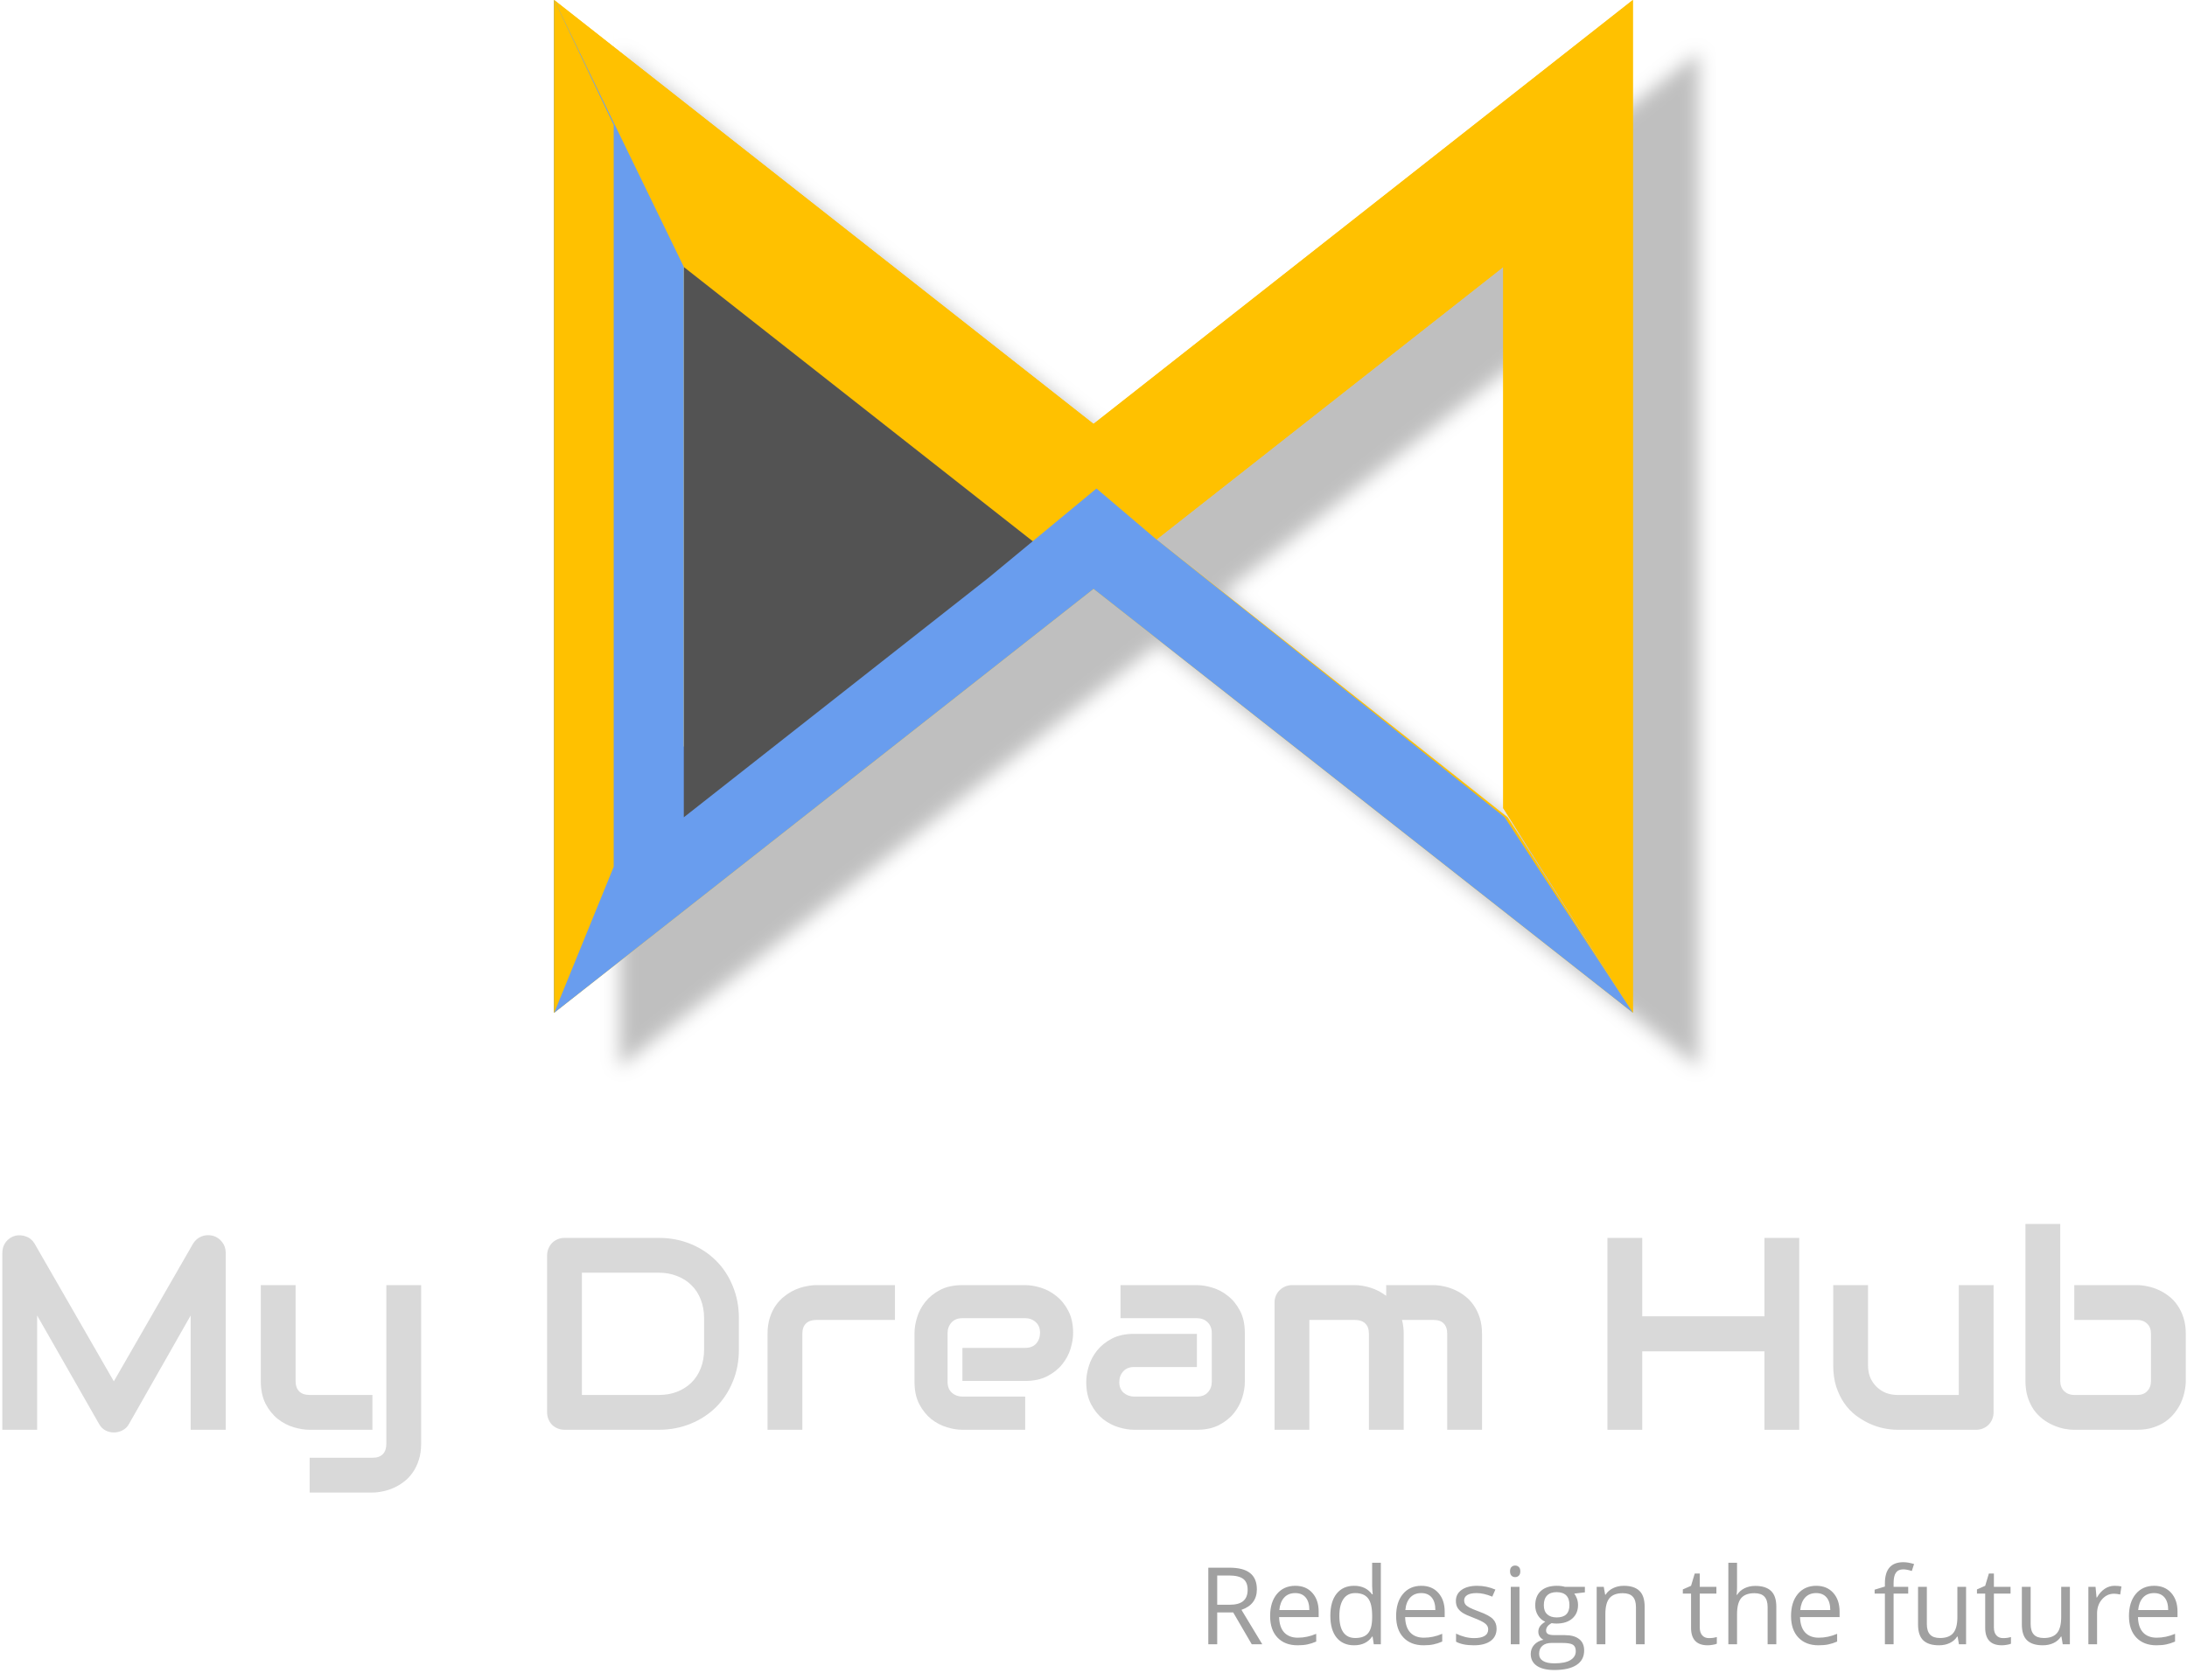
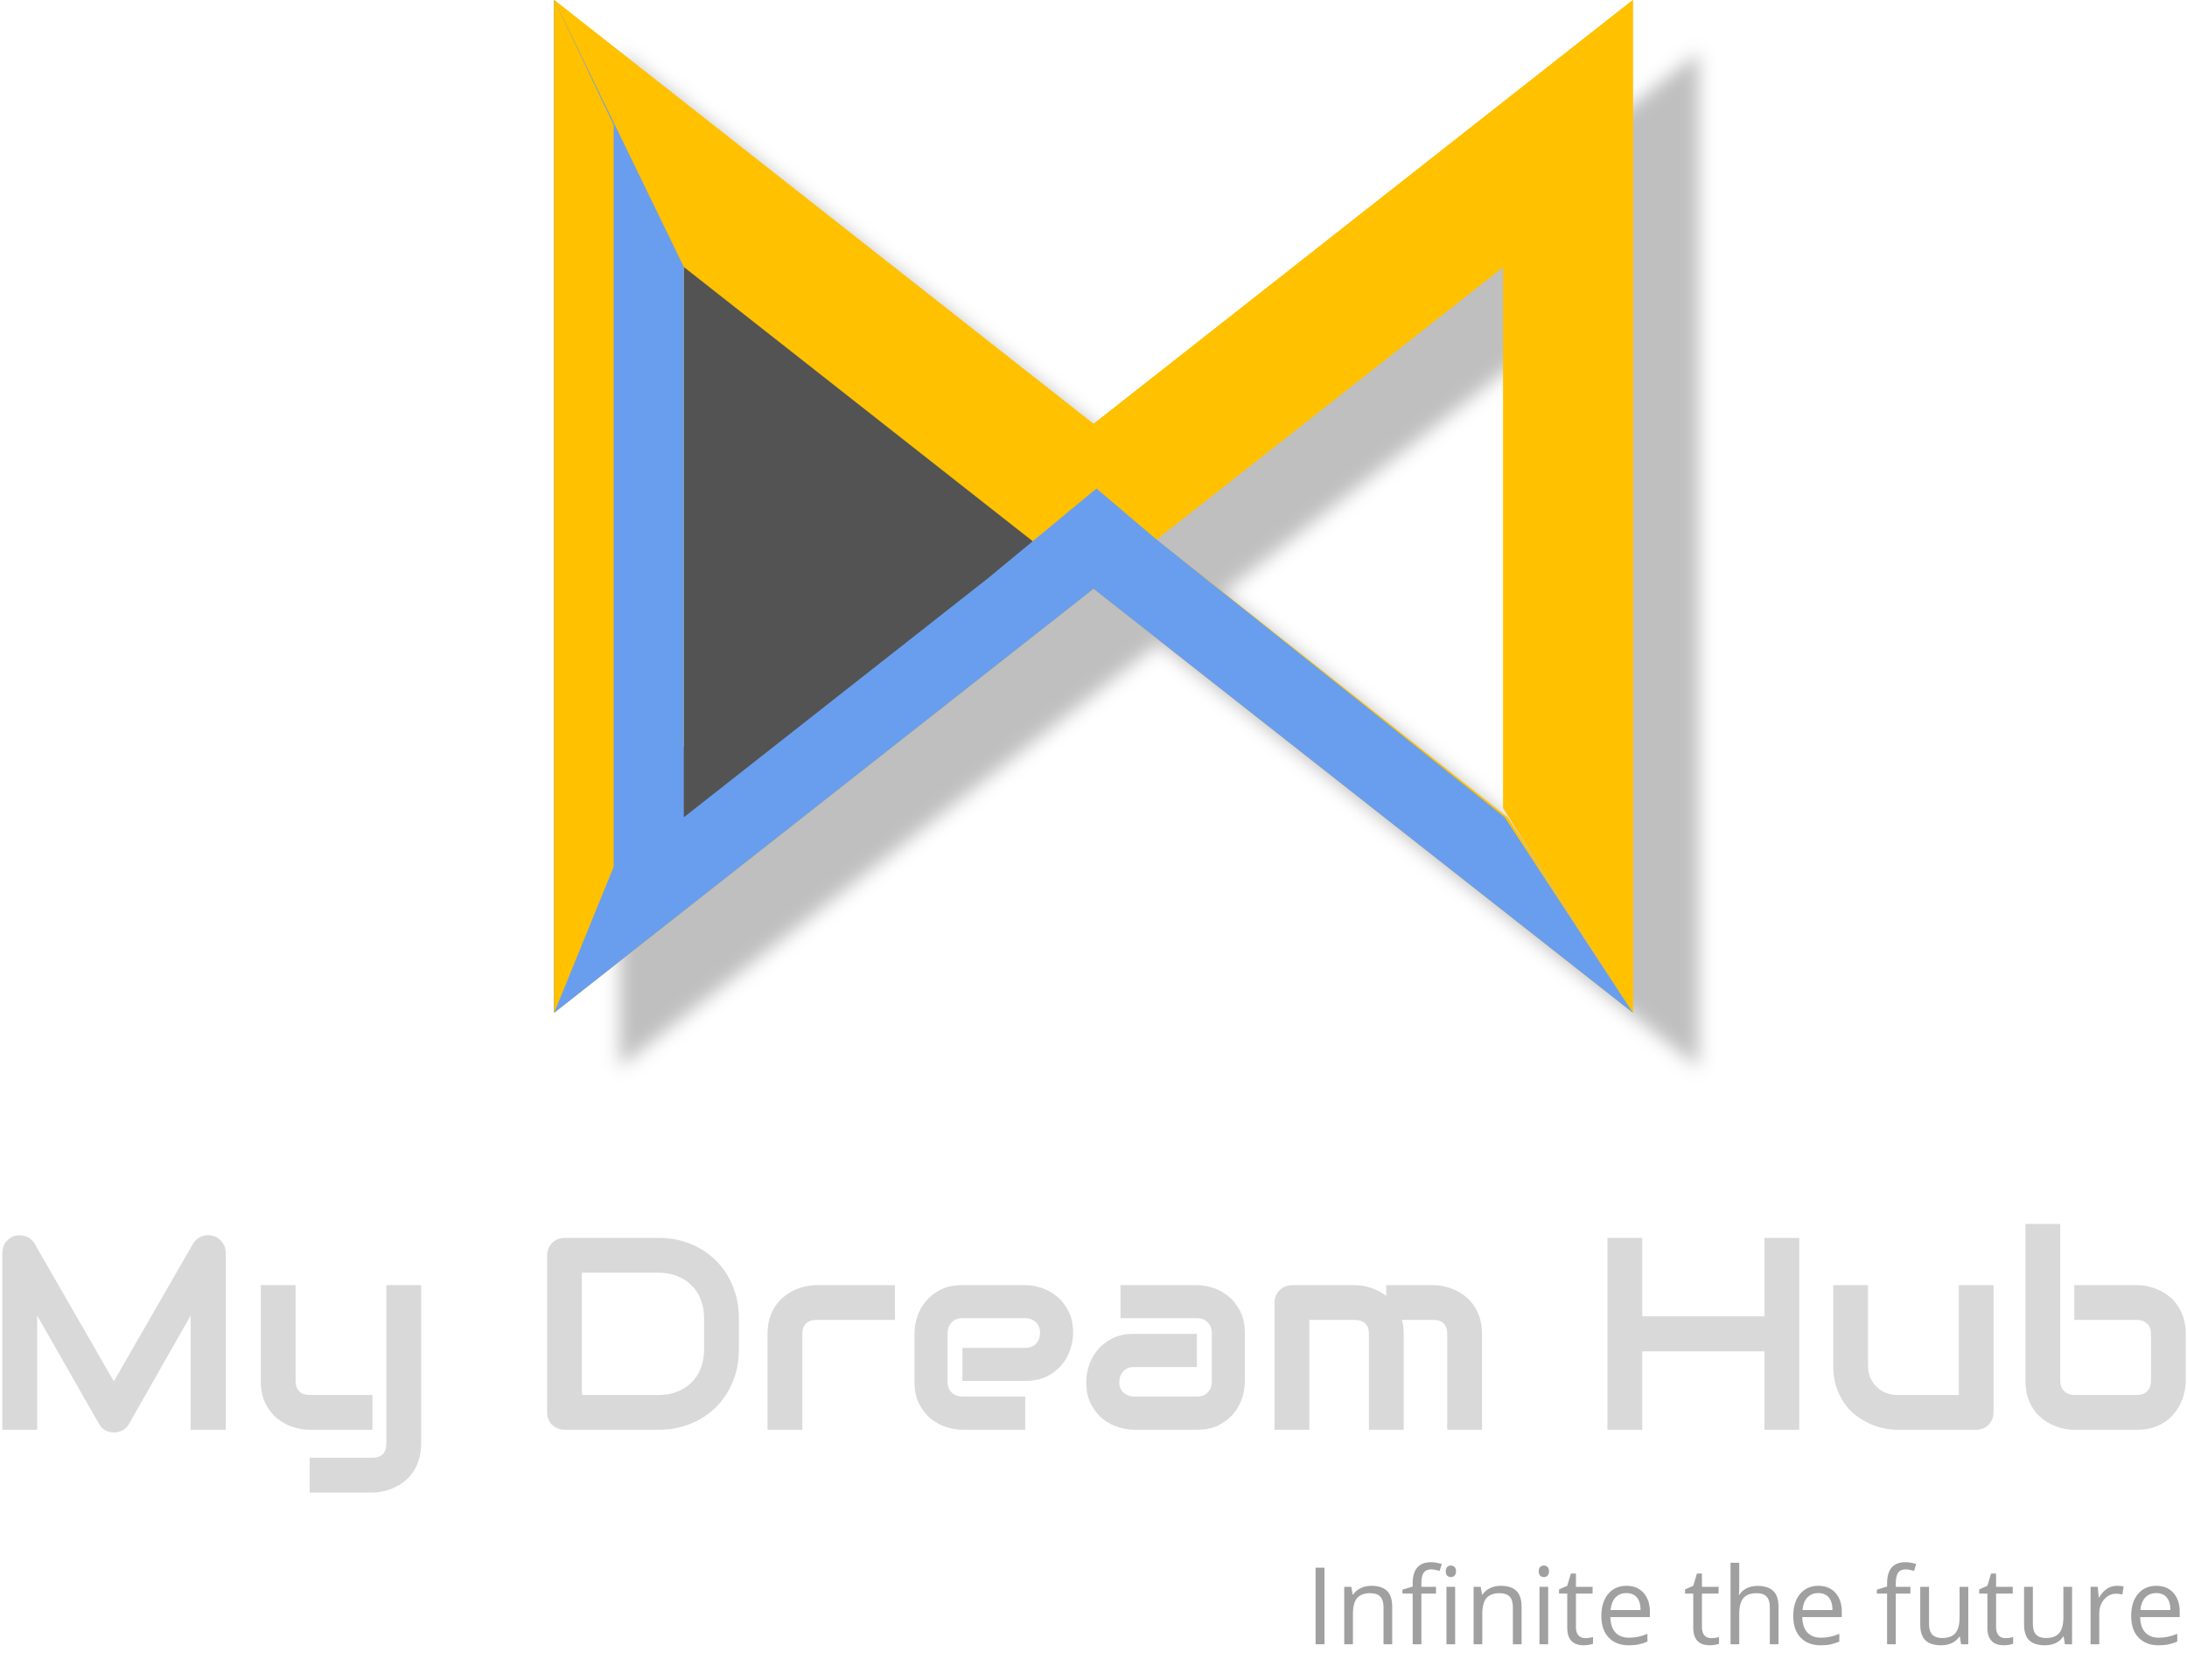
<svg xmlns="http://www.w3.org/2000/svg" width="367" height="282" viewBox="0 0 367 282" fill="none">
  <g filter="url(#filter0_d)">
    <path fill-rule="evenodd" clip-rule="evenodd" d="M179 92L111 39V145L179 92Z" fill="#FFC100" />
    <path fill-rule="evenodd" clip-rule="evenodd" d="M252.26 44.81V135.66L274.01 170V5.65607e-07L183.5 71.16L93 0.01V170.01L114.75 125.21V44.82L183.5 98.86L252.26 44.81Z" fill="#FFC100" />
    <path d="M114.75 137.19L165.88 96.99L184 82L194 90.5L253 137.19L274.01 169.99L183.51 98.84L93 170L93 -1.52588e-05L114.75 44.8L114.75 137.19Z" fill="#FFC100" />
    <path fill-rule="evenodd" clip-rule="evenodd" d="M103 21L93 -1.52588e-05L93 170L102.985 145.5V5.13L103 21Z" fill="#FFC100" />
  </g>
  <path d="M37.879 240H31.994V220.818L21.64 239.034C21.385 239.498 21.026 239.85 20.561 240.09C20.112 240.329 19.626 240.449 19.102 240.449C18.592 240.449 18.113 240.329 17.664 240.09C17.23 239.85 16.885 239.498 16.631 239.034L6.231 220.818V240H0.392V210.284C0.392 209.61 0.586 209.011 0.976 208.487C1.38 207.963 1.904 207.611 2.548 207.432C2.862 207.357 3.177 207.334 3.491 207.364C3.806 207.379 4.105 207.447 4.39 207.566C4.689 207.671 4.959 207.828 5.198 208.038C5.438 208.233 5.64 208.472 5.805 208.757L19.102 231.869L32.398 208.757C32.743 208.188 33.215 207.784 33.813 207.544C34.427 207.304 35.064 207.267 35.723 207.432C36.352 207.611 36.868 207.963 37.273 208.487C37.677 209.011 37.879 209.61 37.879 210.284V240Z" fill="#D9D9D9" />
  <path d="M70.672 242.336C70.672 243.339 70.545 244.238 70.29 245.031C70.035 245.84 69.699 246.544 69.279 247.143C68.86 247.756 68.373 248.273 67.819 248.692C67.265 249.127 66.681 249.479 66.067 249.748C65.468 250.018 64.862 250.212 64.248 250.332C63.634 250.467 63.05 250.534 62.496 250.534H51.962V244.694H62.496C63.275 244.694 63.859 244.492 64.248 244.088C64.637 243.684 64.832 243.1 64.832 242.336V215.72H70.672V242.336ZM62.496 240H51.962C51.123 240 50.225 239.858 49.267 239.573C48.323 239.289 47.44 238.825 46.616 238.181C45.793 237.522 45.111 236.676 44.572 235.643C44.033 234.594 43.764 233.314 43.764 231.802V215.72H49.603V231.802C49.603 232.565 49.806 233.149 50.21 233.554C50.614 233.958 51.213 234.16 52.007 234.16H62.496V240Z" fill="#D9D9D9" />
  <path d="M123.994 226.523C123.994 228.485 123.65 230.289 122.961 231.937C122.287 233.584 121.351 235.006 120.153 236.204C118.955 237.387 117.533 238.315 115.886 238.989C114.239 239.663 112.449 240 110.518 240H94.75C94.331 240 93.941 239.925 93.582 239.775C93.223 239.626 92.908 239.423 92.639 239.169C92.384 238.899 92.182 238.585 92.032 238.226C91.882 237.866 91.808 237.477 91.808 237.058V210.733C91.808 210.329 91.882 209.947 92.032 209.588C92.182 209.229 92.384 208.914 92.639 208.645C92.908 208.375 93.223 208.165 93.582 208.016C93.941 207.866 94.331 207.791 94.75 207.791H110.518C112.449 207.791 114.239 208.128 115.886 208.802C117.533 209.476 118.955 210.411 120.153 211.609C121.351 212.792 122.287 214.215 122.961 215.877C123.65 217.524 123.994 219.321 123.994 221.268V226.523ZM118.154 221.268C118.154 220.13 117.967 219.089 117.593 218.145C117.233 217.202 116.717 216.401 116.043 215.742C115.369 215.068 114.561 214.552 113.617 214.192C112.689 213.818 111.656 213.631 110.518 213.631H97.647V234.16H110.518C111.656 234.16 112.689 233.98 113.617 233.621C114.561 233.247 115.369 232.73 116.043 232.071C116.717 231.397 117.233 230.596 117.593 229.668C117.967 228.725 118.154 227.676 118.154 226.523V221.268Z" fill="#D9D9D9" />
  <path d="M150.184 221.56H137.044C136.25 221.56 135.651 221.762 135.247 222.166C134.843 222.555 134.641 223.132 134.641 223.895V240H128.801V223.895C128.801 222.892 128.928 221.994 129.183 221.2C129.437 220.407 129.774 219.71 130.193 219.111C130.628 218.497 131.122 217.981 131.676 217.562C132.23 217.127 132.806 216.775 133.405 216.506C134.019 216.236 134.633 216.042 135.247 215.922C135.876 215.787 136.46 215.72 136.999 215.72H150.184V221.56Z" fill="#D9D9D9" />
  <path d="M180.079 223.761C180.079 224.569 179.937 225.445 179.652 226.389C179.368 227.317 178.904 228.186 178.26 228.994C177.631 229.788 176.8 230.454 175.767 230.993C174.748 231.532 173.506 231.802 172.038 231.802H161.504V226.254H172.038C172.832 226.254 173.446 226.014 173.88 225.535C174.314 225.041 174.531 224.435 174.531 223.716C174.531 222.952 174.284 222.353 173.79 221.919C173.311 221.485 172.727 221.268 172.038 221.268H161.504C160.71 221.268 160.096 221.515 159.662 222.009C159.228 222.488 159.011 223.087 159.011 223.806V231.959C159.011 232.738 159.25 233.344 159.729 233.778C160.224 234.213 160.83 234.43 161.549 234.43H172.038V240H161.504C160.695 240 159.819 239.858 158.876 239.573C157.948 239.289 157.079 238.832 156.271 238.203C155.477 237.559 154.811 236.728 154.271 235.71C153.732 234.677 153.463 233.426 153.463 231.959V223.761C153.463 222.952 153.605 222.084 153.89 221.155C154.174 220.212 154.631 219.343 155.26 218.55C155.904 217.741 156.735 217.067 157.753 216.528C158.786 215.989 160.036 215.72 161.504 215.72H172.038C172.847 215.72 173.715 215.862 174.644 216.146C175.587 216.431 176.455 216.895 177.249 217.539C178.058 218.168 178.731 218.999 179.271 220.032C179.81 221.05 180.079 222.293 180.079 223.761Z" fill="#D9D9D9" />
  <path d="M208.896 231.959C208.896 232.768 208.754 233.644 208.47 234.587C208.185 235.515 207.721 236.384 207.077 237.192C206.448 237.986 205.617 238.652 204.584 239.191C203.566 239.73 202.323 240 200.855 240H190.321C189.513 240 188.637 239.858 187.693 239.573C186.765 239.289 185.896 238.832 185.088 238.203C184.294 237.559 183.628 236.728 183.089 235.71C182.55 234.677 182.28 233.426 182.28 231.959C182.28 231.15 182.423 230.274 182.707 229.331C182.992 228.388 183.448 227.519 184.077 226.726C184.721 225.917 185.552 225.243 186.57 224.704C187.604 224.165 188.854 223.895 190.321 223.895H200.855V229.466H190.321C189.528 229.466 188.914 229.713 188.479 230.207C188.045 230.686 187.828 231.285 187.828 232.004C187.828 232.768 188.075 233.367 188.569 233.801C189.078 234.22 189.677 234.43 190.366 234.43H200.855C201.649 234.43 202.263 234.19 202.697 233.711C203.132 233.232 203.349 232.633 203.349 231.914V223.761C203.349 222.997 203.109 222.391 202.63 221.941C202.166 221.492 201.574 221.268 200.855 221.268H188.03V215.72H200.855C201.664 215.72 202.533 215.862 203.461 216.146C204.404 216.431 205.273 216.895 206.066 217.539C206.875 218.168 207.549 218.999 208.088 220.032C208.627 221.05 208.896 222.293 208.896 223.761V231.959Z" fill="#D9D9D9" />
  <path d="M235.558 240H229.718V223.895C229.718 223.132 229.516 222.555 229.111 222.166C228.707 221.762 228.108 221.56 227.314 221.56H219.723V240H213.883V218.617C213.883 218.213 213.958 217.839 214.107 217.494C214.257 217.135 214.467 216.828 214.736 216.573C215.006 216.304 215.32 216.094 215.68 215.944C216.039 215.795 216.421 215.72 216.825 215.72H227.359C228.168 215.72 229.036 215.862 229.965 216.146C230.893 216.431 231.777 216.888 232.615 217.517V215.72H240.521C241.076 215.72 241.66 215.787 242.273 215.922C242.887 216.042 243.494 216.236 244.093 216.506C244.707 216.775 245.291 217.127 245.845 217.562C246.399 217.981 246.885 218.497 247.305 219.111C247.724 219.71 248.061 220.407 248.315 221.2C248.57 221.994 248.697 222.892 248.697 223.895V240H242.857V223.895C242.857 223.132 242.663 222.555 242.273 222.166C241.899 221.762 241.315 221.56 240.521 221.56H235.266C235.46 222.278 235.558 223.057 235.558 223.895V240Z" fill="#D9D9D9" />
  <path d="M275.583 220.953H296.09V207.791H301.93V240H296.09V226.838H275.583V240H269.743V207.791H275.583V220.953Z" fill="#D9D9D9" />
  <path d="M334.543 237.058C334.543 237.477 334.468 237.866 334.318 238.226C334.169 238.585 333.959 238.899 333.689 239.169C333.435 239.423 333.128 239.626 332.769 239.775C332.424 239.925 332.05 240 331.646 240H318.438C317.72 240 316.949 239.918 316.125 239.753C315.316 239.588 314.515 239.326 313.722 238.967C312.928 238.592 312.157 238.128 311.408 237.574C310.674 237.005 310.031 236.324 309.477 235.53C308.923 234.722 308.473 233.793 308.129 232.745C307.799 231.697 307.635 230.514 307.635 229.196V215.72H313.475V229.196C313.475 229.96 313.602 230.649 313.856 231.263C314.126 231.862 314.485 232.378 314.935 232.812C315.384 233.247 315.908 233.584 316.507 233.823C317.121 234.048 317.78 234.16 318.483 234.16H328.703V215.72H334.543V237.058Z" fill="#D9D9D9" />
  <path d="M366.797 231.802C366.797 232.356 366.729 232.94 366.595 233.554C366.475 234.168 366.28 234.782 366.011 235.395C365.741 235.994 365.389 236.571 364.955 237.125C364.536 237.679 364.019 238.173 363.405 238.607C362.806 239.027 362.11 239.364 361.316 239.618C360.523 239.873 359.624 240 358.621 240H348.087C347.533 240 346.949 239.94 346.335 239.82C345.721 239.686 345.107 239.483 344.493 239.214C343.894 238.944 343.318 238.6 342.764 238.181C342.21 237.746 341.715 237.23 341.281 236.631C340.862 236.017 340.525 235.313 340.271 234.52C340.016 233.711 339.889 232.805 339.889 231.802V205.455H345.729V231.802C345.729 232.52 345.953 233.097 346.402 233.531C346.852 233.951 347.413 234.16 348.087 234.16H358.621C359.355 234.16 359.924 233.943 360.328 233.509C360.747 233.075 360.957 232.506 360.957 231.802V223.895C360.957 223.162 360.74 222.593 360.306 222.188C359.871 221.769 359.31 221.56 358.621 221.56H348.087V215.72H358.621C359.175 215.72 359.759 215.787 360.373 215.922C360.987 216.042 361.593 216.236 362.192 216.506C362.806 216.775 363.39 217.127 363.944 217.562C364.498 217.981 364.985 218.497 365.404 219.111C365.824 219.71 366.16 220.407 366.415 221.2C366.67 221.994 366.797 222.892 366.797 223.895V231.802Z" fill="#D9D9D9" />
-   <path d="M204.261 270.656V276H202.767V263.15H206.291C207.867 263.15 209.03 263.452 209.78 264.056C210.536 264.659 210.914 265.567 210.914 266.78C210.914 268.479 210.053 269.628 208.33 270.226L211.819 276H210.053L206.941 270.656H204.261ZM204.261 269.373H206.309C207.363 269.373 208.137 269.165 208.629 268.749C209.121 268.327 209.367 267.697 209.367 266.859C209.367 266.01 209.115 265.397 208.611 265.022C208.113 264.647 207.311 264.46 206.203 264.46H204.261V269.373ZM217.743 276.176C216.319 276.176 215.194 275.742 214.368 274.875C213.548 274.008 213.138 272.804 213.138 271.263C213.138 269.71 213.519 268.477 214.28 267.562C215.048 266.648 216.076 266.191 217.365 266.191C218.572 266.191 219.527 266.59 220.23 267.387C220.934 268.178 221.285 269.224 221.285 270.524V271.447H214.649C214.679 272.578 214.963 273.437 215.502 274.022C216.047 274.608 216.812 274.901 217.796 274.901C218.833 274.901 219.858 274.685 220.872 274.251V275.552C220.356 275.774 219.867 275.933 219.404 276.026C218.947 276.126 218.394 276.176 217.743 276.176ZM217.348 267.413C216.574 267.413 215.956 267.665 215.493 268.169C215.036 268.673 214.767 269.37 214.685 270.261H219.721C219.721 269.341 219.516 268.638 219.105 268.151C218.695 267.659 218.109 267.413 217.348 267.413ZM230.338 274.708H230.259C229.585 275.687 228.577 276.176 227.235 276.176C225.976 276.176 224.994 275.745 224.291 274.884C223.594 274.022 223.245 272.798 223.245 271.21C223.245 269.622 223.597 268.389 224.3 267.51C225.003 266.631 225.981 266.191 227.235 266.191C228.542 266.191 229.544 266.666 230.241 267.615H230.355L230.294 266.921L230.259 266.244V262.324H231.718V276H230.531L230.338 274.708ZM227.42 274.954C228.416 274.954 229.137 274.685 229.582 274.146C230.033 273.601 230.259 272.725 230.259 271.518V271.21C230.259 269.845 230.03 268.872 229.573 268.292C229.122 267.706 228.398 267.413 227.402 267.413C226.547 267.413 225.891 267.747 225.434 268.415C224.982 269.077 224.757 270.015 224.757 271.228C224.757 272.458 224.982 273.387 225.434 274.014C225.885 274.641 226.547 274.954 227.42 274.954ZM238.89 276.176C237.466 276.176 236.341 275.742 235.515 274.875C234.694 274.008 234.284 272.804 234.284 271.263C234.284 269.71 234.665 268.477 235.427 267.562C236.194 266.648 237.223 266.191 238.512 266.191C239.719 266.191 240.674 266.59 241.377 267.387C242.08 268.178 242.432 269.224 242.432 270.524V271.447H235.796C235.825 272.578 236.109 273.437 236.648 274.022C237.193 274.608 237.958 274.901 238.942 274.901C239.979 274.901 241.005 274.685 242.019 274.251V275.552C241.503 275.774 241.014 275.933 240.551 276.026C240.094 276.126 239.54 276.176 238.89 276.176ZM238.494 267.413C237.721 267.413 237.103 267.665 236.64 268.169C236.183 268.673 235.913 269.37 235.831 270.261H240.867C240.867 269.341 240.662 268.638 240.252 268.151C239.842 267.659 239.256 267.413 238.494 267.413ZM251.142 273.372C251.142 274.269 250.808 274.96 250.14 275.446C249.472 275.933 248.534 276.176 247.327 276.176C246.05 276.176 245.054 275.974 244.339 275.569V274.216C244.802 274.45 245.297 274.635 245.824 274.77C246.357 274.904 246.87 274.972 247.362 274.972C248.124 274.972 248.71 274.852 249.12 274.611C249.53 274.365 249.735 273.993 249.735 273.495C249.735 273.12 249.571 272.801 249.243 272.537C248.921 272.268 248.288 271.951 247.345 271.588C246.448 271.254 245.81 270.964 245.429 270.718C245.054 270.466 244.772 270.182 244.585 269.865C244.403 269.549 244.312 269.171 244.312 268.731C244.312 267.946 244.632 267.328 245.271 266.877C245.909 266.42 246.785 266.191 247.898 266.191C248.936 266.191 249.949 266.402 250.939 266.824L250.421 268.011C249.454 267.612 248.578 267.413 247.793 267.413C247.102 267.413 246.58 267.521 246.229 267.738C245.877 267.955 245.701 268.254 245.701 268.635C245.701 268.893 245.766 269.112 245.895 269.294C246.029 269.476 246.243 269.648 246.536 269.812C246.829 269.977 247.392 270.214 248.224 270.524C249.366 270.94 250.137 271.359 250.535 271.781C250.939 272.203 251.142 272.733 251.142 273.372ZM254.982 276H253.523V266.367H254.982V276ZM253.4 263.757C253.4 263.423 253.482 263.18 253.646 263.027C253.811 262.869 254.016 262.79 254.262 262.79C254.496 262.79 254.698 262.869 254.868 263.027C255.038 263.186 255.123 263.429 255.123 263.757C255.123 264.085 255.038 264.331 254.868 264.495C254.698 264.653 254.496 264.732 254.262 264.732C254.016 264.732 253.811 264.653 253.646 264.495C253.482 264.331 253.4 264.085 253.4 263.757ZM265.96 266.367V267.29L264.176 267.501C264.34 267.706 264.486 267.976 264.615 268.31C264.744 268.638 264.809 269.01 264.809 269.426C264.809 270.369 264.486 271.122 263.842 271.685C263.197 272.247 262.312 272.528 261.188 272.528C260.9 272.528 260.631 272.505 260.379 272.458C259.758 272.786 259.447 273.199 259.447 273.697C259.447 273.961 259.556 274.157 259.772 274.286C259.989 274.409 260.361 274.471 260.889 274.471H262.594C263.637 274.471 264.437 274.69 264.993 275.13C265.556 275.569 265.837 276.208 265.837 277.046C265.837 278.112 265.409 278.924 264.554 279.48C263.698 280.043 262.45 280.324 260.81 280.324C259.55 280.324 258.577 280.09 257.892 279.621C257.212 279.152 256.872 278.49 256.872 277.635C256.872 277.049 257.06 276.542 257.435 276.114C257.81 275.687 258.337 275.396 259.017 275.244C258.771 275.133 258.562 274.96 258.393 274.726C258.229 274.491 258.146 274.219 258.146 273.908C258.146 273.557 258.24 273.249 258.428 272.985C258.615 272.722 258.911 272.467 259.315 272.221C258.817 272.016 258.41 271.667 258.094 271.175C257.783 270.683 257.628 270.12 257.628 269.487C257.628 268.433 257.944 267.621 258.577 267.053C259.21 266.479 260.106 266.191 261.267 266.191C261.771 266.191 262.225 266.25 262.629 266.367H265.96ZM258.278 277.617C258.278 278.139 258.498 278.534 258.938 278.804C259.377 279.073 260.007 279.208 260.827 279.208C262.052 279.208 262.957 279.023 263.543 278.654C264.135 278.291 264.431 277.796 264.431 277.169C264.431 276.647 264.27 276.284 263.947 276.079C263.625 275.88 263.019 275.78 262.128 275.78H260.379C259.717 275.78 259.201 275.938 258.832 276.255C258.463 276.571 258.278 277.025 258.278 277.617ZM259.069 269.452C259.069 270.126 259.26 270.636 259.641 270.981C260.021 271.327 260.552 271.5 261.231 271.5C262.655 271.5 263.367 270.809 263.367 269.426C263.367 267.979 262.646 267.255 261.205 267.255C260.52 267.255 259.992 267.439 259.623 267.809C259.254 268.178 259.069 268.726 259.069 269.452ZM274.529 276V269.769C274.529 268.983 274.351 268.397 273.993 268.011C273.636 267.624 273.076 267.431 272.314 267.431C271.307 267.431 270.568 267.703 270.1 268.248C269.631 268.793 269.396 269.692 269.396 270.946V276H267.938V266.367H269.124L269.361 267.686H269.432C269.73 267.211 270.149 266.845 270.688 266.587C271.228 266.323 271.828 266.191 272.49 266.191C273.65 266.191 274.523 266.473 275.109 267.035C275.695 267.592 275.988 268.485 275.988 269.716V276H274.529ZM286.781 274.972C287.039 274.972 287.288 274.954 287.528 274.919C287.769 274.878 287.959 274.837 288.1 274.796V275.912C287.941 275.988 287.707 276.05 287.396 276.097C287.092 276.149 286.816 276.176 286.57 276.176C284.707 276.176 283.775 275.194 283.775 273.231V267.501H282.396V266.798L283.775 266.191L284.391 264.135H285.234V266.367H288.029V267.501H285.234V273.17C285.234 273.75 285.372 274.195 285.647 274.506C285.923 274.816 286.301 274.972 286.781 274.972ZM296.625 276V269.769C296.625 268.983 296.446 268.397 296.089 268.011C295.731 267.624 295.172 267.431 294.41 267.431C293.396 267.431 292.655 267.706 292.187 268.257C291.724 268.808 291.492 269.71 291.492 270.964V276H290.033V262.324H291.492V266.464C291.492 266.962 291.469 267.375 291.422 267.703H291.51C291.797 267.24 292.204 266.877 292.731 266.613C293.265 266.344 293.871 266.209 294.551 266.209C295.729 266.209 296.61 266.49 297.196 267.053C297.788 267.609 298.084 268.497 298.084 269.716V276H296.625ZM305.159 276.176C303.735 276.176 302.61 275.742 301.784 274.875C300.964 274.008 300.554 272.804 300.554 271.263C300.554 269.71 300.935 268.477 301.696 267.562C302.464 266.648 303.492 266.191 304.781 266.191C305.988 266.191 306.943 266.59 307.646 267.387C308.35 268.178 308.701 269.224 308.701 270.524V271.447H302.065C302.095 272.578 302.379 273.437 302.918 274.022C303.463 274.608 304.228 274.901 305.212 274.901C306.249 274.901 307.274 274.685 308.288 274.251V275.552C307.772 275.774 307.283 275.933 306.82 276.026C306.363 276.126 305.81 276.176 305.159 276.176ZM304.764 267.413C303.99 267.413 303.372 267.665 302.909 268.169C302.452 268.673 302.183 269.37 302.101 270.261H307.137C307.137 269.341 306.932 268.638 306.521 268.151C306.111 267.659 305.525 267.413 304.764 267.413ZM320.215 267.501H317.763V276H316.304V267.501H314.581V266.842L316.304 266.314V265.778C316.304 263.411 317.338 262.228 319.406 262.228C319.916 262.228 320.514 262.33 321.199 262.535L320.821 263.704C320.259 263.522 319.778 263.432 319.38 263.432C318.829 263.432 318.422 263.616 318.158 263.985C317.895 264.349 317.763 264.935 317.763 265.743V266.367H320.215V267.501ZM323.344 266.367V272.616C323.344 273.401 323.522 273.987 323.88 274.374C324.237 274.761 324.797 274.954 325.559 274.954C326.566 274.954 327.302 274.679 327.765 274.128C328.233 273.577 328.468 272.678 328.468 271.43V266.367H329.927V276H328.723L328.512 274.708H328.433C328.134 275.183 327.718 275.546 327.185 275.798C326.657 276.05 326.054 276.176 325.374 276.176C324.202 276.176 323.323 275.897 322.737 275.341C322.157 274.784 321.867 273.894 321.867 272.669V266.367H323.344ZM336.141 274.972C336.398 274.972 336.647 274.954 336.888 274.919C337.128 274.878 337.318 274.837 337.459 274.796V275.912C337.301 275.988 337.066 276.05 336.756 276.097C336.451 276.149 336.176 276.176 335.93 276.176C334.066 276.176 333.135 275.194 333.135 273.231V267.501H331.755V266.798L333.135 266.191L333.75 264.135H334.594V266.367H337.389V267.501H334.594V273.17C334.594 273.75 334.731 274.195 335.007 274.506C335.282 274.816 335.66 274.972 336.141 274.972ZM340.764 266.367V272.616C340.764 273.401 340.942 273.987 341.3 274.374C341.657 274.761 342.217 274.954 342.979 274.954C343.986 274.954 344.722 274.679 345.185 274.128C345.653 273.577 345.888 272.678 345.888 271.43V266.367H347.347V276H346.143L345.932 274.708H345.853C345.554 275.183 345.138 275.546 344.604 275.798C344.077 276.05 343.474 276.176 342.794 276.176C341.622 276.176 340.743 275.897 340.157 275.341C339.577 274.784 339.287 273.894 339.287 272.669V266.367H340.764ZM354.844 266.191C355.271 266.191 355.655 266.227 355.995 266.297L355.793 267.65C355.395 267.562 355.043 267.519 354.738 267.519C353.959 267.519 353.291 267.835 352.734 268.468C352.184 269.101 351.908 269.889 351.908 270.832V276H350.449V266.367H351.653L351.82 268.151H351.891C352.248 267.524 352.679 267.041 353.183 266.701C353.687 266.361 354.24 266.191 354.844 266.191ZM361.866 276.176C360.442 276.176 359.317 275.742 358.491 274.875C357.671 274.008 357.261 272.804 357.261 271.263C357.261 269.71 357.642 268.477 358.403 267.562C359.171 266.648 360.199 266.191 361.488 266.191C362.695 266.191 363.65 266.59 364.354 267.387C365.057 268.178 365.408 269.224 365.408 270.524V271.447H358.772C358.802 272.578 359.086 273.437 359.625 274.022C360.17 274.608 360.935 274.901 361.919 274.901C362.956 274.901 363.981 274.685 364.995 274.251V275.552C364.479 275.774 363.99 275.933 363.527 276.026C363.07 276.126 362.517 276.176 361.866 276.176ZM361.471 267.413C360.697 267.413 360.079 267.665 359.616 268.169C359.159 268.673 358.89 269.37 358.808 270.261H363.844C363.844 269.341 363.639 268.638 363.229 268.151C362.818 267.659 362.232 267.413 361.471 267.413Z" fill="#A0A0A0" />
+   <path d="M220.767 276V263.15H222.261V276H220.767ZM232.166 276V269.769C232.166 268.983 231.987 268.397 231.63 268.011C231.272 267.624 230.713 267.431 229.951 267.431C228.943 267.431 228.205 267.703 227.736 268.248C227.268 268.793 227.033 269.692 227.033 270.946V276H225.574V266.367H226.761L226.998 267.686H227.068C227.367 267.211 227.786 266.845 228.325 266.587C228.864 266.323 229.465 266.191 230.127 266.191C231.287 266.191 232.16 266.473 232.746 267.035C233.332 267.592 233.625 268.485 233.625 269.716V276H232.166ZM240.973 267.501H238.521V276H237.062V267.501H235.339V266.842L237.062 266.314V265.778C237.062 263.411 238.096 262.228 240.164 262.228C240.674 262.228 241.271 262.33 241.957 262.535L241.579 263.704C241.017 263.522 240.536 263.432 240.138 263.432C239.587 263.432 239.18 263.616 238.916 263.985C238.652 264.349 238.521 264.935 238.521 265.743V266.367H240.973V267.501ZM244.189 276H242.73V266.367H244.189V276ZM242.607 263.757C242.607 263.423 242.689 263.18 242.854 263.027C243.018 262.869 243.223 262.79 243.469 262.79C243.703 262.79 243.905 262.869 244.075 263.027C244.245 263.186 244.33 263.429 244.33 263.757C244.33 264.085 244.245 264.331 244.075 264.495C243.905 264.653 243.703 264.732 243.469 264.732C243.223 264.732 243.018 264.653 242.854 264.495C242.689 264.331 242.607 264.085 242.607 263.757ZM253.875 276V269.769C253.875 268.983 253.696 268.397 253.339 268.011C252.981 267.624 252.422 267.431 251.66 267.431C250.652 267.431 249.914 267.703 249.445 268.248C248.977 268.793 248.742 269.692 248.742 270.946V276H247.283V266.367H248.47L248.707 267.686H248.777C249.076 267.211 249.495 266.845 250.034 266.587C250.573 266.323 251.174 266.191 251.836 266.191C252.996 266.191 253.869 266.473 254.455 267.035C255.041 267.592 255.334 268.485 255.334 269.716V276H253.875ZM259.799 276H258.34V266.367H259.799V276ZM258.217 263.757C258.217 263.423 258.299 263.18 258.463 263.027C258.627 262.869 258.832 262.79 259.078 262.79C259.312 262.79 259.515 262.869 259.685 263.027C259.854 263.186 259.939 263.429 259.939 263.757C259.939 264.085 259.854 264.331 259.685 264.495C259.515 264.653 259.312 264.732 259.078 264.732C258.832 264.732 258.627 264.653 258.463 264.495C258.299 264.331 258.217 264.085 258.217 263.757ZM266.004 274.972C266.262 274.972 266.511 274.954 266.751 274.919C266.991 274.878 267.182 274.837 267.322 274.796V275.912C267.164 275.988 266.93 276.05 266.619 276.097C266.314 276.149 266.039 276.176 265.793 276.176C263.93 276.176 262.998 275.194 262.998 273.231V267.501H261.618V266.798L262.998 266.191L263.613 264.135H264.457V266.367H267.252V267.501H264.457V273.17C264.457 273.75 264.595 274.195 264.87 274.506C265.146 274.816 265.523 274.972 266.004 274.972ZM273.325 276.176C271.901 276.176 270.776 275.742 269.95 274.875C269.13 274.008 268.72 272.804 268.72 271.263C268.72 269.71 269.101 268.477 269.862 267.562C270.63 266.648 271.658 266.191 272.947 266.191C274.154 266.191 275.109 266.59 275.812 267.387C276.516 268.178 276.867 269.224 276.867 270.524V271.447H270.231C270.261 272.578 270.545 273.437 271.084 274.022C271.629 274.608 272.394 274.901 273.378 274.901C274.415 274.901 275.44 274.685 276.454 274.251V275.552C275.938 275.774 275.449 275.933 274.986 276.026C274.529 276.126 273.976 276.176 273.325 276.176ZM272.93 267.413C272.156 267.413 271.538 267.665 271.075 268.169C270.618 268.673 270.349 269.37 270.267 270.261H275.303C275.303 269.341 275.098 268.638 274.688 268.151C274.277 267.659 273.691 267.413 272.93 267.413ZM287.15 274.972C287.408 274.972 287.657 274.954 287.897 274.919C288.138 274.878 288.328 274.837 288.469 274.796V275.912C288.311 275.988 288.076 276.05 287.766 276.097C287.461 276.149 287.186 276.176 286.939 276.176C285.076 276.176 284.145 275.194 284.145 273.231V267.501H282.765V266.798L284.145 266.191L284.76 264.135H285.604V266.367H288.398V267.501H285.604V273.17C285.604 273.75 285.741 274.195 286.017 274.506C286.292 274.816 286.67 274.972 287.15 274.972ZM296.994 276V269.769C296.994 268.983 296.815 268.397 296.458 268.011C296.101 267.624 295.541 267.431 294.779 267.431C293.766 267.431 293.024 267.706 292.556 268.257C292.093 268.808 291.861 269.71 291.861 270.964V276H290.402V262.324H291.861V266.464C291.861 266.962 291.838 267.375 291.791 267.703H291.879C292.166 267.24 292.573 266.877 293.101 266.613C293.634 266.344 294.24 266.209 294.92 266.209C296.098 266.209 296.979 266.49 297.565 267.053C298.157 267.609 298.453 268.497 298.453 269.716V276H296.994ZM305.528 276.176C304.104 276.176 302.979 275.742 302.153 274.875C301.333 274.008 300.923 272.804 300.923 271.263C300.923 269.71 301.304 268.477 302.065 267.562C302.833 266.648 303.861 266.191 305.15 266.191C306.357 266.191 307.312 266.59 308.016 267.387C308.719 268.178 309.07 269.224 309.07 270.524V271.447H302.435C302.464 272.578 302.748 273.437 303.287 274.022C303.832 274.608 304.597 274.901 305.581 274.901C306.618 274.901 307.644 274.685 308.657 274.251V275.552C308.142 275.774 307.652 275.933 307.189 276.026C306.732 276.126 306.179 276.176 305.528 276.176ZM305.133 267.413C304.359 267.413 303.741 267.665 303.278 268.169C302.821 268.673 302.552 269.37 302.47 270.261H307.506C307.506 269.341 307.301 268.638 306.891 268.151C306.48 267.659 305.895 267.413 305.133 267.413ZM320.584 267.501H318.132V276H316.673V267.501H314.95V266.842L316.673 266.314V265.778C316.673 263.411 317.707 262.228 319.775 262.228C320.285 262.228 320.883 262.33 321.568 262.535L321.19 263.704C320.628 263.522 320.147 263.432 319.749 263.432C319.198 263.432 318.791 263.616 318.527 263.985C318.264 264.349 318.132 264.935 318.132 265.743V266.367H320.584V267.501ZM323.713 266.367V272.616C323.713 273.401 323.892 273.987 324.249 274.374C324.606 274.761 325.166 274.954 325.928 274.954C326.936 274.954 327.671 274.679 328.134 274.128C328.603 273.577 328.837 272.678 328.837 271.43V266.367H330.296V276H329.092L328.881 274.708H328.802C328.503 275.183 328.087 275.546 327.554 275.798C327.026 276.05 326.423 276.176 325.743 276.176C324.571 276.176 323.692 275.897 323.106 275.341C322.526 274.784 322.236 273.894 322.236 272.669V266.367H323.713ZM336.51 274.972C336.768 274.972 337.017 274.954 337.257 274.919C337.497 274.878 337.688 274.837 337.828 274.796V275.912C337.67 275.988 337.436 276.05 337.125 276.097C336.82 276.149 336.545 276.176 336.299 276.176C334.436 276.176 333.504 275.194 333.504 273.231V267.501H332.124V266.798L333.504 266.191L334.119 264.135H334.963V266.367H337.758V267.501H334.963V273.17C334.963 273.75 335.101 274.195 335.376 274.506C335.651 274.816 336.029 274.972 336.51 274.972ZM341.133 266.367V272.616C341.133 273.401 341.312 273.987 341.669 274.374C342.026 274.761 342.586 274.954 343.348 274.954C344.355 274.954 345.091 274.679 345.554 274.128C346.022 273.577 346.257 272.678 346.257 271.43V266.367H347.716V276H346.512L346.301 274.708H346.222C345.923 275.183 345.507 275.546 344.974 275.798C344.446 276.05 343.843 276.176 343.163 276.176C341.991 276.176 341.112 275.897 340.526 275.341C339.946 274.784 339.656 273.894 339.656 272.669V266.367H341.133ZM355.213 266.191C355.641 266.191 356.024 266.227 356.364 266.297L356.162 267.65C355.764 267.562 355.412 267.519 355.107 267.519C354.328 267.519 353.66 267.835 353.104 268.468C352.553 269.101 352.277 269.889 352.277 270.832V276H350.818V266.367H352.022L352.189 268.151H352.26C352.617 267.524 353.048 267.041 353.552 266.701C354.056 266.361 354.609 266.191 355.213 266.191ZM362.235 276.176C360.812 276.176 359.687 275.742 358.86 274.875C358.04 274.008 357.63 272.804 357.63 271.263C357.63 269.71 358.011 268.477 358.772 267.562C359.54 266.648 360.568 266.191 361.857 266.191C363.064 266.191 364.02 266.59 364.723 267.387C365.426 268.178 365.777 269.224 365.777 270.524V271.447H359.142C359.171 272.578 359.455 273.437 359.994 274.022C360.539 274.608 361.304 274.901 362.288 274.901C363.325 274.901 364.351 274.685 365.364 274.251V275.552C364.849 275.774 364.359 275.933 363.896 276.026C363.439 276.126 362.886 276.176 362.235 276.176ZM361.84 267.413C361.066 267.413 360.448 267.665 359.985 268.169C359.528 268.673 359.259 269.37 359.177 270.261H364.213C364.213 269.341 364.008 268.638 363.598 268.151C363.188 267.659 362.602 267.413 361.84 267.413Z" fill="#A0A0A0" />
  <path fill-rule="evenodd" clip-rule="evenodd" d="M179 92L111 39V145L179 92Z" fill="#535353" />
  <path fill-rule="evenodd" clip-rule="evenodd" d="M201.13 85.01L252.26 44.81V135.66L274.01 170V-1.52588e-05L183.5 71.16L93 0.01V170.01L114.75 125.21V44.82L165.88 85.02L183.5 98.86L201.13 85.01Z" fill="#FFC100" />
  <path d="M114.75 137.19L165.88 96.99L184 82L194 90.5L252.5 137.19L274.01 169.99L183.51 98.84L93 170L93 -3.10832e-05L114.75 44.8L114.75 137.19Z" fill="#699DEE" />
  <path fill-rule="evenodd" clip-rule="evenodd" d="M103 21L93 -1.52588e-05V170L102.985 145.5V5.13L103 21Z" fill="#FFC100" />
  <defs>
    <filter id="filter0_d" x="93" y="-1.52588e-05" width="195.01" height="182.01" filterUnits="userSpaceOnUse" color-interpolation-filters="sRGB">
      <feFlood flood-opacity="0" result="BackgroundImageFix" />
      <feColorMatrix in="SourceAlpha" type="matrix" values="0 0 0 0 0 0 0 0 0 0 0 0 0 0 0 0 0 0 127 0" />
      <feOffset dx="11" dy="9" />
      <feGaussianBlur stdDeviation="1.5" />
      <feColorMatrix type="matrix" values="0 0 0 0 0 0 0 0 0 0 0 0 0 0 0 0 0 0 0.25 0" />
      <feBlend mode="normal" in2="BackgroundImageFix" result="effect1_dropShadow" />
      <feBlend mode="normal" in="SourceGraphic" in2="effect1_dropShadow" result="shape" />
    </filter>
  </defs>
</svg>
